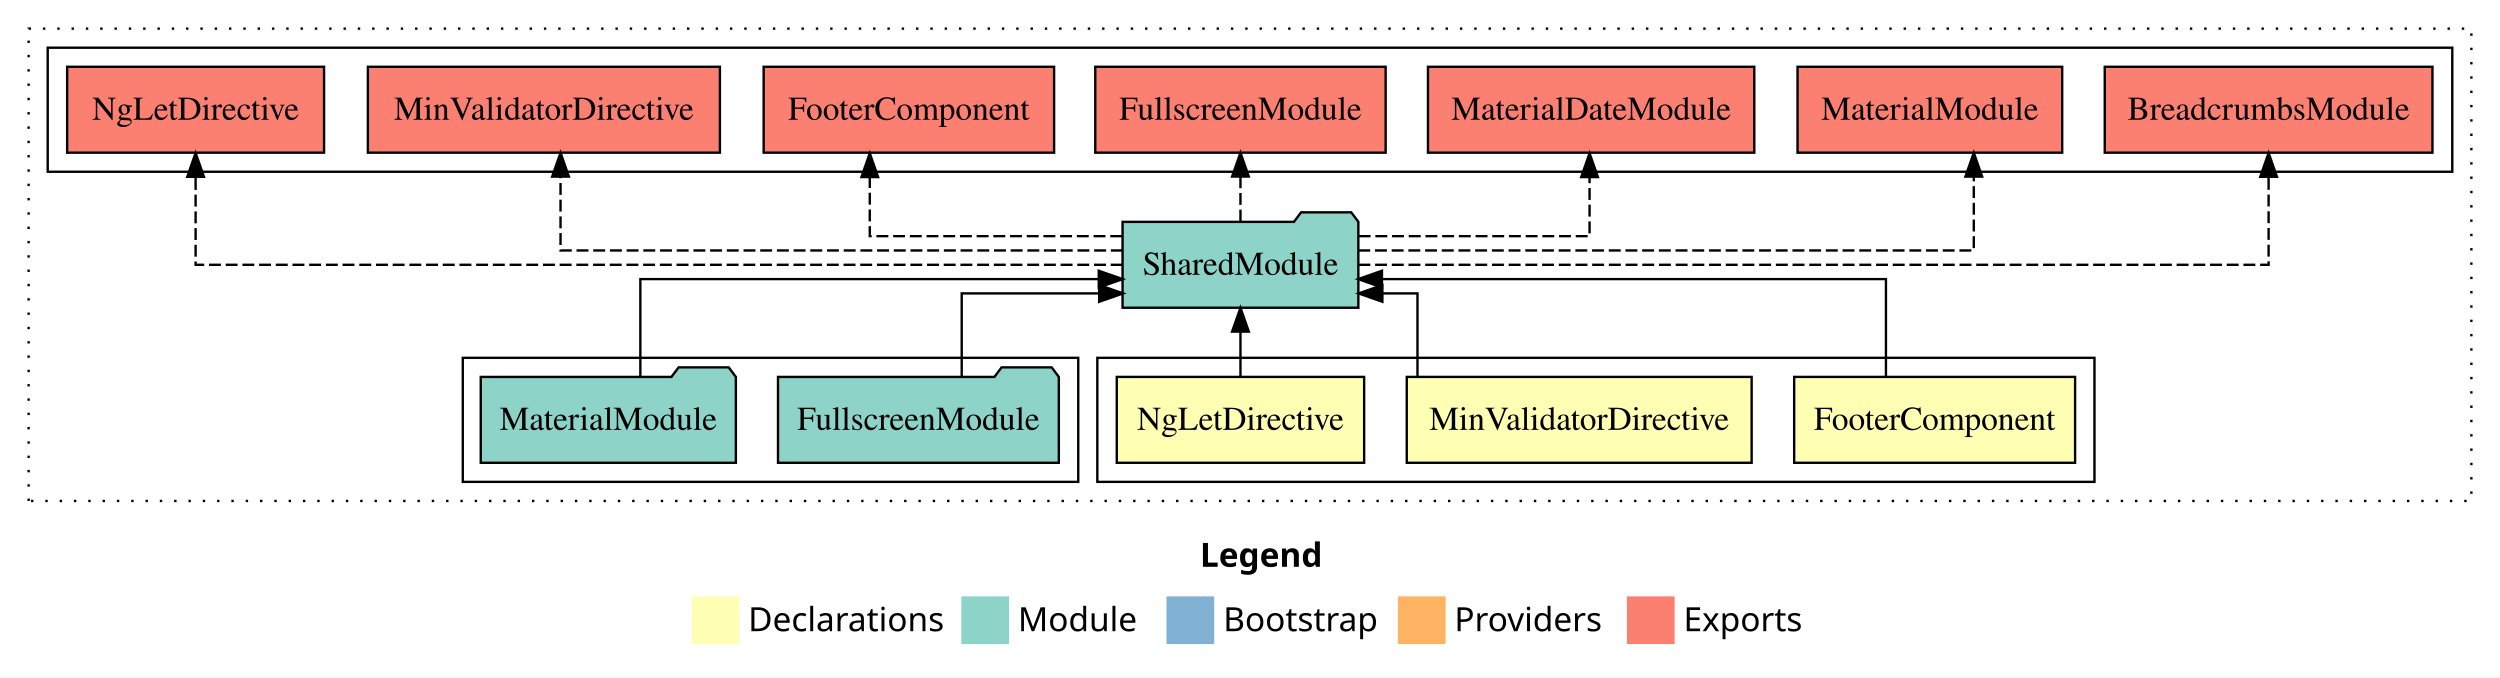
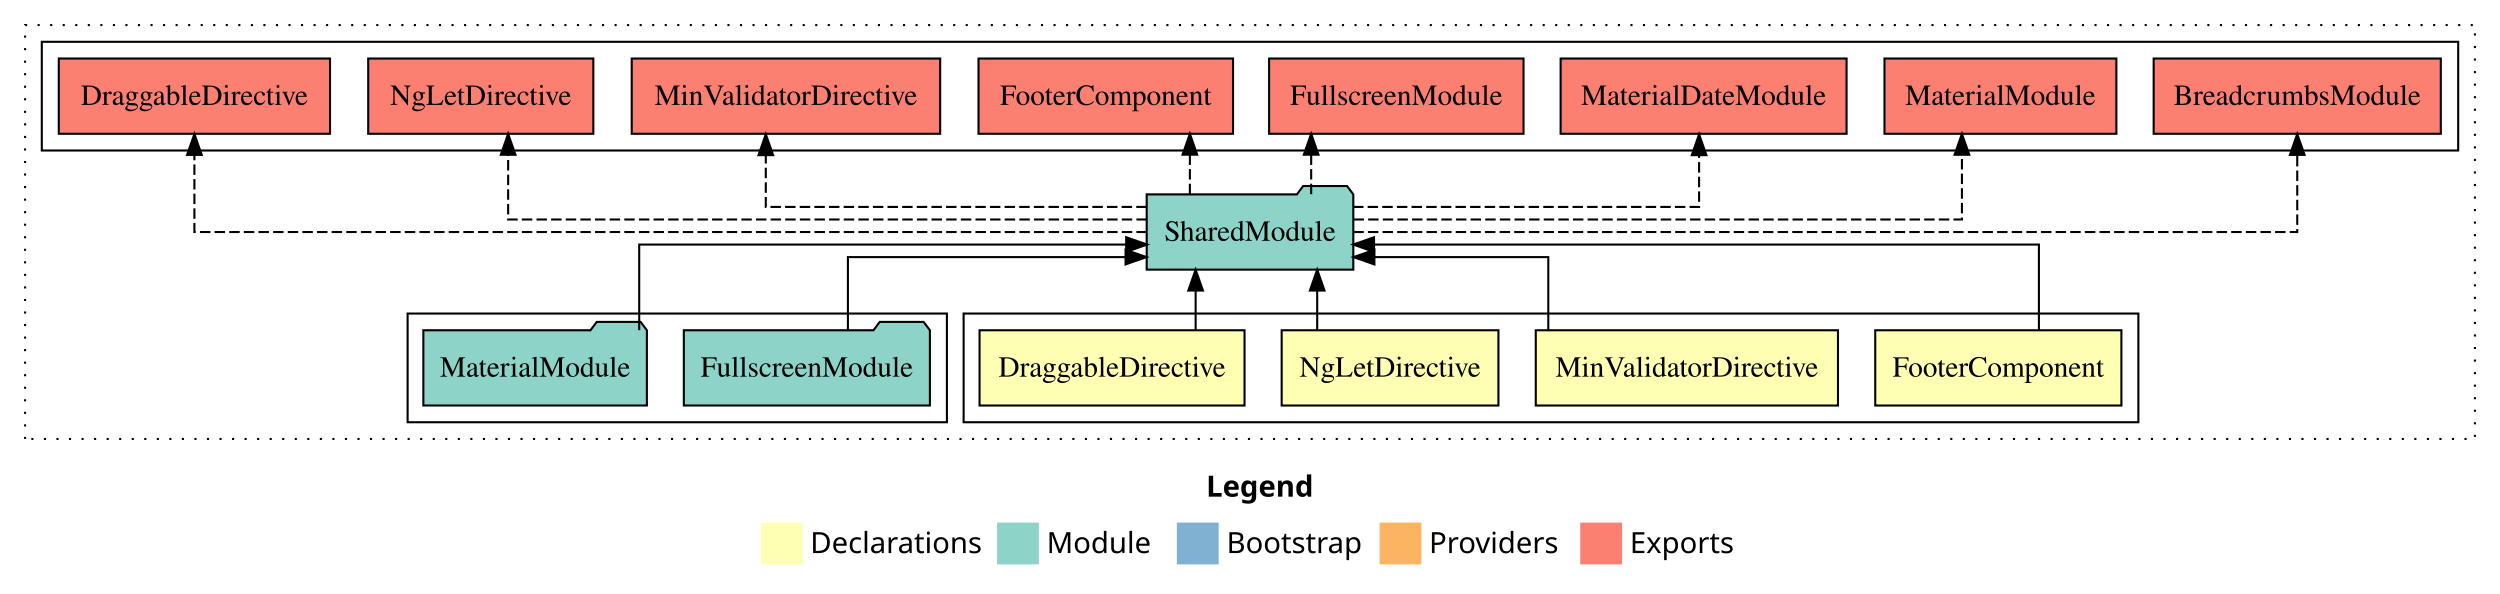
- <svg xmlns="http://www.w3.org/2000/svg" width="1048pt" height="284pt" viewBox="0.00 0.00 1048.00 284.00">
+ <svg xmlns="http://www.w3.org/2000/svg" width="1196pt" height="284pt" viewBox="0.00 0.00 1196.00 284.00">
  <g id="graph0" class="graph" transform="scale(1 1) rotate(0) translate(4 280)">
-     <polygon fill="#ffffff" stroke="transparent" points="-4,4 -4,-280 1044,-280 1044,4 -4,4" />
-     <text text-anchor="start" x="499.009" y="-42.4" font-family="sans-serif" font-weight="bold" font-size="14.00" fill="#000000">Legend</text>
-     <polygon fill="#ffffb3" stroke="transparent" points="286,-10 286,-30 306,-30 306,-10 286,-10" />
-     <text text-anchor="start" x="309.629" y="-15.4" font-family="sans-serif" font-size="14.00" fill="#000000">  Declarations</text>
-     <polygon fill="#8dd3c7" stroke="transparent" points="399,-10 399,-30 419,-30 419,-10 399,-10" />
-     <text text-anchor="start" x="422.725" y="-15.4" font-family="sans-serif" font-size="14.00" fill="#000000">  Module</text>
-     <polygon fill="#80b1d3" stroke="transparent" points="485,-10 485,-30 505,-30 505,-10 485,-10" />
-     <text text-anchor="start" x="508.781" y="-15.4" font-family="sans-serif" font-size="14.00" fill="#000000">  Bootstrap</text>
-     <polygon fill="#fdb462" stroke="transparent" points="582,-10 582,-30 602,-30 602,-10 582,-10" />
-     <text text-anchor="start" x="605.673" y="-15.4" font-family="sans-serif" font-size="14.00" fill="#000000">  Providers</text>
-     <polygon fill="#fb8072" stroke="transparent" points="678,-10 678,-30 698,-30 698,-10 678,-10" />
-     <text text-anchor="start" x="701.726" y="-15.4" font-family="sans-serif" font-size="14.00" fill="#000000">  Exports</text>
+     <polygon fill="#ffffff" stroke="transparent" points="-4,4 -4,-280 1192,-280 1192,4 -4,4" />
+     <text text-anchor="start" x="573.009" y="-42.4" font-family="sans-serif" font-weight="bold" font-size="14.00" fill="#000000">Legend</text>
+     <polygon fill="#ffffb3" stroke="transparent" points="360,-10 360,-30 380,-30 380,-10 360,-10" />
+     <text text-anchor="start" x="383.629" y="-15.4" font-family="sans-serif" font-size="14.00" fill="#000000">  Declarations</text>
+     <polygon fill="#8dd3c7" stroke="transparent" points="473,-10 473,-30 493,-30 493,-10 473,-10" />
+     <text text-anchor="start" x="496.725" y="-15.4" font-family="sans-serif" font-size="14.00" fill="#000000">  Module</text>
+     <polygon fill="#80b1d3" stroke="transparent" points="559,-10 559,-30 579,-30 579,-10 559,-10" />
+     <text text-anchor="start" x="582.781" y="-15.4" font-family="sans-serif" font-size="14.00" fill="#000000">  Bootstrap</text>
+     <polygon fill="#fdb462" stroke="transparent" points="656,-10 656,-30 676,-30 676,-10 656,-10" />
+     <text text-anchor="start" x="679.673" y="-15.4" font-family="sans-serif" font-size="14.00" fill="#000000">  Providers</text>
+     <polygon fill="#fb8072" stroke="transparent" points="752,-10 752,-30 772,-30 772,-10 752,-10" />
+     <text text-anchor="start" x="775.726" y="-15.4" font-family="sans-serif" font-size="14.00" fill="#000000">  Exports</text>
    <g id="clust1" class="cluster">
-       <polygon fill="none" stroke="#000000" stroke-dasharray="1,5" points="8,-70 8,-268 1032,-268 1032,-70 8,-70" />
+       <polygon fill="none" stroke="#000000" stroke-dasharray="1,5" points="8,-70 8,-268 1180,-268 1180,-70 8,-70" />
    </g>
    <g id="clust2" class="cluster">
-       <polygon fill="none" stroke="#000000" points="456,-78 456,-130 874,-130 874,-78 456,-78" />
-     </g>
-     <g id="clust6" class="cluster">
-       <polygon fill="none" stroke="#000000" points="190,-78 190,-130 448,-130 448,-78 190,-78" />
+       <polygon fill="none" stroke="#000000" points="457,-78 457,-130 1019,-130 1019,-78 457,-78" />
    </g>
    <g id="clust7" class="cluster">
-       <polygon fill="none" stroke="#000000" points="16,-208 16,-260 1024,-260 1024,-208 16,-208" />
+       <polygon fill="none" stroke="#000000" points="191,-78 191,-130 449,-130 449,-78 191,-78" />
+     </g>
+     <g id="clust8" class="cluster">
+       <polygon fill="none" stroke="#000000" points="16,-208 16,-260 1172,-260 1172,-208 16,-208" />
    </g>
    <g id="node1" class="node">
-       <polygon fill="#ffffb3" stroke="#000000" points="865.881,-122 748.119,-122 748.119,-86 865.881,-86 865.881,-122" />
-       <text text-anchor="middle" x="807" y="-99.8" font-family="Times,serif" font-size="14.00" fill="#000000">FooterComponent</text>
+       <polygon fill="#ffffb3" stroke="#000000" points="1010.881,-122 893.119,-122 893.119,-86 1010.881,-86 1010.881,-122" />
+       <text text-anchor="middle" x="952" y="-99.8" font-family="Times,serif" font-size="14.00" fill="#000000">FooterComponent</text>
+     </g>
+     <g id="node5" class="node">
+       <polygon fill="#8dd3c7" stroke="#000000" points="643.423,-187 640.423,-191 619.423,-191 616.423,-187 544.577,-187 544.577,-151 643.423,-151 643.423,-187" />
+       <text text-anchor="middle" x="594" y="-164.8" font-family="Times,serif" font-size="14.00" fill="#000000">SharedModule</text>
+     </g>
+     <g id="edge1" class="edge">
+       <path fill="none" stroke="#000000" d="M971.412,-122.022C971.412,-139.373 971.412,-163 971.412,-163 971.412,-163 653.34,-163 653.34,-163" />
+       <polygon fill="#000000" stroke="#000000" points="653.34,-159.5 643.34,-163 653.34,-166.5 653.34,-159.5" />
+     </g>
+     <g id="node2" class="node">
+       <polygon fill="#ffffb3" stroke="#000000" points="875.287,-122 730.713,-122 730.713,-86 875.287,-86 875.287,-122" />
+       <text text-anchor="middle" x="803" y="-99.8" font-family="Times,serif" font-size="14.00" fill="#000000">MinValidatorDirective</text>
+     </g>
+     <g id="edge2" class="edge">
+       <path fill="none" stroke="#000000" d="M736.704,-122.24C736.704,-137.571 736.704,-157 736.704,-157 736.704,-157 653.51,-157 653.51,-157" />
+       <polygon fill="#000000" stroke="#000000" points="653.51,-153.5 643.51,-157 653.51,-160.5 653.51,-153.5" />
+     </g>
+     <g id="node3" class="node">
+       <polygon fill="#ffffb3" stroke="#000000" points="712.847,-122 609.153,-122 609.153,-86 712.847,-86 712.847,-122" />
+       <text text-anchor="middle" x="661" y="-99.8" font-family="Times,serif" font-size="14.00" fill="#000000">NgLetDirective</text>
+     </g>
+     <g id="edge3" class="edge">
+       <path fill="none" stroke="#000000" d="M626.144,-122.106C626.144,-122.106 626.144,-140.991 626.144,-140.991" />
+       <polygon fill="#000000" stroke="#000000" points="622.644,-140.991 626.144,-150.991 629.644,-140.991 622.644,-140.991" />
    </g>
    <g id="node4" class="node">
-       <polygon fill="#8dd3c7" stroke="#000000" points="565.423,-187 562.423,-191 541.423,-191 538.423,-187 466.577,-187 466.577,-151 565.423,-151 565.423,-187" />
-       <text text-anchor="middle" x="516" y="-164.8" font-family="Times,serif" font-size="14.00" fill="#000000">SharedModule</text>
+       <polygon fill="#ffffb3" stroke="#000000" points="591.385,-122 464.615,-122 464.615,-86 591.385,-86 591.385,-122" />
+       <text text-anchor="middle" x="528" y="-99.8" font-family="Times,serif" font-size="14.00" fill="#000000">DraggableDirective</text>
    </g>
-     <g id="edge1" class="edge">
-       <path fill="none" stroke="#000000" d="M786.588,-122.022C786.588,-139.373 786.588,-163 786.588,-163 786.588,-163 575.315,-163 575.315,-163" />
-       <polygon fill="#000000" stroke="#000000" points="575.316,-159.5 565.315,-163 575.315,-166.5 575.316,-159.5" />
+     <g id="edge4" class="edge">
+       <path fill="none" stroke="#000000" d="M567.991,-122.106C567.991,-122.106 567.991,-140.991 567.991,-140.991" />
+       <polygon fill="#000000" stroke="#000000" points="564.491,-140.991 567.991,-150.991 571.491,-140.991 564.491,-140.991" />
    </g>
-     <g id="node2" class="node">
-       <polygon fill="#ffffb3" stroke="#000000" points="730.287,-122 585.713,-122 585.713,-86 730.287,-86 730.287,-122" />
-       <text text-anchor="middle" x="658" y="-99.8" font-family="Times,serif" font-size="14.00" fill="#000000">MinValidatorDirective</text>
+     <g id="node8" class="node">
+       <polygon fill="#fb8072" stroke="#000000" points="1163.687,-252 1026.313,-252 1026.313,-216 1163.687,-216 1163.687,-252" />
+       <text text-anchor="middle" x="1095" y="-229.8" font-family="Times,serif" font-size="14.00" fill="#000000">BreadcrumbsModule </text>
    </g>
-     <g id="edge2" class="edge">
-       <path fill="none" stroke="#000000" d="M590.204,-122.24C590.204,-137.571 590.204,-157 590.204,-157 590.204,-157 575.495,-157 575.495,-157" />
-       <polygon fill="#000000" stroke="#000000" points="575.495,-153.5 565.495,-157 575.495,-160.5 575.495,-153.5" />
+     <g id="edge7" class="edge">
+       <path fill="none" stroke="#000000" stroke-dasharray="5,2" d="M643.409,-169C769.804,-169 1095,-169 1095,-169 1095,-169 1095,-205.894 1095,-205.894" />
+       <polygon fill="#000000" stroke="#000000" points="1091.5,-205.894 1095,-215.894 1098.5,-205.894 1091.5,-205.894" />
    </g>
-     <g id="node3" class="node">
-       <polygon fill="#ffffb3" stroke="#000000" points="567.847,-122 464.153,-122 464.153,-86 567.847,-86 567.847,-122" />
-       <text text-anchor="middle" x="516" y="-99.8" font-family="Times,serif" font-size="14.00" fill="#000000">NgLetDirective</text>
+     <g id="node9" class="node">
+       <polygon fill="#fb8072" stroke="#000000" points="1008.472,-252 897.528,-252 897.528,-216 1008.472,-216 1008.472,-252" />
+       <text text-anchor="middle" x="953" y="-229.8" font-family="Times,serif" font-size="14.00" fill="#000000">MaterialModule </text>
    </g>
-     <g id="edge3" class="edge">
-       <path fill="none" stroke="#000000" d="M516,-122.106C516,-122.106 516,-140.991 516,-140.991" />
-       <polygon fill="#000000" stroke="#000000" points="512.5,-140.991 516,-150.991 519.5,-140.991 512.5,-140.991" />
+     <g id="edge8" class="edge">
+       <path fill="none" stroke="#000000" stroke-dasharray="5,2" d="M643.524,-175C737.986,-175 934.588,-175 934.588,-175 934.588,-175 934.588,-205.977 934.588,-205.977" />
+       <polygon fill="#000000" stroke="#000000" points="931.088,-205.977 934.588,-215.977 938.088,-205.977 931.088,-205.977" />
+     </g>
+     <g id="node10" class="node">
+       <polygon fill="#fb8072" stroke="#000000" points="879.397,-252 742.603,-252 742.603,-216 879.397,-216 879.397,-252" />
+       <text text-anchor="middle" x="811" y="-229.8" font-family="Times,serif" font-size="14.00" fill="#000000">MaterialDateModule </text>
+     </g>
+     <g id="edge9" class="edge">
+       <path fill="none" stroke="#000000" stroke-dasharray="5,2" d="M643.29,-181C706.721,-181 808.847,-181 808.847,-181 808.847,-181 808.847,-205.76 808.847,-205.76" />
+       <polygon fill="#000000" stroke="#000000" points="805.347,-205.76 808.847,-215.76 812.347,-205.76 805.347,-205.76" />
+     </g>
+     <g id="node11" class="node">
+       <polygon fill="#fb8072" stroke="#000000" points="724.863,-252 603.137,-252 603.137,-216 724.863,-216 724.863,-252" />
+       <text text-anchor="middle" x="664" y="-229.8" font-family="Times,serif" font-size="14.00" fill="#000000">FullscreenModule </text>
+     </g>
+     <g id="edge10" class="edge">
+       <path fill="none" stroke="#000000" stroke-dasharray="5,2" d="M623.265,-187.106C623.265,-187.106 623.265,-205.991 623.265,-205.991" />
+       <polygon fill="#000000" stroke="#000000" points="619.765,-205.991 623.265,-215.991 626.765,-205.991 619.765,-205.991" />
+     </g>
+     <g id="node12" class="node">
+       <polygon fill="#fb8072" stroke="#000000" points="585.881,-252 464.119,-252 464.119,-216 585.881,-216 585.881,-252" />
+       <text text-anchor="middle" x="525" y="-229.8" font-family="Times,serif" font-size="14.00" fill="#000000">FooterComponent </text>
+     </g>
+     <g id="edge11" class="edge">
+       <path fill="none" stroke="#000000" stroke-dasharray="5,2" d="M565.24,-187.106C565.24,-187.106 565.24,-205.991 565.24,-205.991" />
+       <polygon fill="#000000" stroke="#000000" points="561.74,-205.991 565.24,-215.991 568.74,-205.991 561.74,-205.991" />
+     </g>
+     <g id="node13" class="node">
+       <polygon fill="#fb8072" stroke="#000000" points="445.786,-252 298.214,-252 298.214,-216 445.786,-216 445.786,-252" />
+       <text text-anchor="middle" x="372" y="-229.8" font-family="Times,serif" font-size="14.00" fill="#000000">MinValidatorDirective </text>
+     </g>
+     <g id="edge12" class="edge">
+       <path fill="none" stroke="#000000" stroke-dasharray="5,2" d="M544.591,-181C476.56,-181 362.356,-181 362.356,-181 362.356,-181 362.356,-205.76 362.356,-205.76" />
+       <polygon fill="#000000" stroke="#000000" points="358.856,-205.76 362.356,-215.76 365.856,-205.76 358.856,-205.76" />
+     </g>
+     <g id="node14" class="node">
+       <polygon fill="#fb8072" stroke="#000000" points="279.848,-252 172.152,-252 172.152,-216 279.848,-216 279.848,-252" />
+       <text text-anchor="middle" x="226" y="-229.8" font-family="Times,serif" font-size="14.00" fill="#000000">NgLetDirective </text>
+     </g>
+     <g id="edge13" class="edge">
+       <path fill="none" stroke="#000000" stroke-dasharray="5,2" d="M544.652,-175C447.133,-175 239.094,-175 239.094,-175 239.094,-175 239.094,-205.977 239.094,-205.977" />
+       <polygon fill="#000000" stroke="#000000" points="235.594,-205.977 239.094,-215.977 242.594,-205.977 235.594,-205.977" />
+     </g>
+     <g id="node15" class="node">
+       <polygon fill="#fb8072" stroke="#000000" points="153.885,-252 24.116,-252 24.116,-216 153.885,-216 153.885,-252" />
+       <text text-anchor="middle" x="89" y="-229.8" font-family="Times,serif" font-size="14.00" fill="#000000">DraggableDirective </text>
+     </g>
+     <g id="edge14" class="edge">
+       <path fill="none" stroke="#000000" stroke-dasharray="5,2" d="M544.659,-169C417.588,-169 89,-169 89,-169 89,-169 89,-205.894 89,-205.894" />
+       <polygon fill="#000000" stroke="#000000" points="85.5,-205.894 89,-215.894 92.5,-205.894 85.5,-205.894" />
+     </g>
+     <g id="node6" class="node">
+       <polygon fill="#8dd3c7" stroke="#000000" points="440.863,-122 437.863,-126 416.863,-126 413.863,-122 323.137,-122 323.137,-86 440.863,-86 440.863,-122" />
+       <text text-anchor="middle" x="382" y="-99.8" font-family="Times,serif" font-size="14.00" fill="#000000">FullscreenModule</text>
+     </g>
+     <g id="edge5" class="edge">
+       <path fill="none" stroke="#000000" d="M401.644,-122.24C401.644,-137.571 401.644,-157 401.644,-157 401.644,-157 534.463,-157 534.463,-157" />
+       <polygon fill="#000000" stroke="#000000" points="534.463,-160.5 544.463,-157 534.463,-153.5 534.463,-160.5" />
    </g>
    <g id="node7" class="node">
-       <polygon fill="#fb8072" stroke="#000000" points="1015.687,-252 878.313,-252 878.313,-216 1015.687,-216 1015.687,-252" />
-       <text text-anchor="middle" x="947" y="-229.8" font-family="Times,serif" font-size="14.00" fill="#000000">BreadcrumbsModule </text>
+       <polygon fill="#8dd3c7" stroke="#000000" points="305.471,-122 302.471,-126 281.471,-126 278.471,-122 198.529,-122 198.529,-86 305.471,-86 305.471,-122" />
+       <text text-anchor="middle" x="252" y="-99.8" font-family="Times,serif" font-size="14.00" fill="#000000">MaterialModule</text>
    </g>
    <g id="edge6" class="edge">
-       <path fill="none" stroke="#000000" stroke-dasharray="5,2" d="M565.441,-169C678.651,-169 947,-169 947,-169 947,-169 947,-205.894 947,-205.894" />
-       <polygon fill="#000000" stroke="#000000" points="943.5,-205.894 947,-215.894 950.5,-205.894 943.5,-205.894" />
-     </g>
-     <g id="node8" class="node">
-       <polygon fill="#fb8072" stroke="#000000" points="860.472,-252 749.528,-252 749.528,-216 860.472,-216 860.472,-252" />
-       <text text-anchor="middle" x="805" y="-229.8" font-family="Times,serif" font-size="14.00" fill="#000000">MaterialModule </text>
-     </g>
-     <g id="edge7" class="edge">
-       <path fill="none" stroke="#000000" stroke-dasharray="5,2" d="M565.391,-175C652.289,-175 823.412,-175 823.412,-175 823.412,-175 823.412,-205.977 823.412,-205.977" />
-       <polygon fill="#000000" stroke="#000000" points="819.912,-205.977 823.412,-215.977 826.912,-205.977 819.912,-205.977" />
-     </g>
-     <g id="node9" class="node">
-       <polygon fill="#fb8072" stroke="#000000" points="731.397,-252 594.603,-252 594.603,-216 731.397,-216 731.397,-252" />
-       <text text-anchor="middle" x="663" y="-229.8" font-family="Times,serif" font-size="14.00" fill="#000000">MaterialDateModule </text>
-     </g>
-     <g id="edge8" class="edge">
-       <path fill="none" stroke="#000000" stroke-dasharray="5,2" d="M565.547,-181C608.003,-181 662.347,-181 662.347,-181 662.347,-181 662.347,-205.76 662.347,-205.76" />
-       <polygon fill="#000000" stroke="#000000" points="658.847,-205.76 662.347,-215.76 665.847,-205.76 658.847,-205.76" />
-     </g>
-     <g id="node10" class="node">
-       <polygon fill="#fb8072" stroke="#000000" points="576.863,-252 455.137,-252 455.137,-216 576.863,-216 576.863,-252" />
-       <text text-anchor="middle" x="516" y="-229.8" font-family="Times,serif" font-size="14.00" fill="#000000">FullscreenModule </text>
-     </g>
-     <g id="edge9" class="edge">
-       <path fill="none" stroke="#000000" stroke-dasharray="5,2" d="M516,-187.106C516,-187.106 516,-205.991 516,-205.991" />
-       <polygon fill="#000000" stroke="#000000" points="512.5,-205.991 516,-215.991 519.5,-205.991 512.5,-205.991" />
-     </g>
-     <g id="node11" class="node">
-       <polygon fill="#fb8072" stroke="#000000" points="437.881,-252 316.119,-252 316.119,-216 437.881,-216 437.881,-252" />
-       <text text-anchor="middle" x="377" y="-229.8" font-family="Times,serif" font-size="14.00" fill="#000000">FooterComponent </text>
-     </g>
-     <g id="edge10" class="edge">
-       <path fill="none" stroke="#000000" stroke-dasharray="5,2" d="M466.406,-181C420.93,-181 360.609,-181 360.609,-181 360.609,-181 360.609,-205.76 360.609,-205.76" />
-       <polygon fill="#000000" stroke="#000000" points="357.109,-205.76 360.609,-215.76 364.109,-205.76 357.109,-205.76" />
-     </g>
-     <g id="node12" class="node">
-       <polygon fill="#fb8072" stroke="#000000" points="297.786,-252 150.214,-252 150.214,-216 297.786,-216 297.786,-252" />
-       <text text-anchor="middle" x="224" y="-229.8" font-family="Times,serif" font-size="14.00" fill="#000000">MinValidatorDirective </text>
-     </g>
-     <g id="edge11" class="edge">
-       <path fill="none" stroke="#000000" stroke-dasharray="5,2" d="M466.678,-175C385.1,-175 230.974,-175 230.974,-175 230.974,-175 230.974,-205.977 230.974,-205.977" />
-       <polygon fill="#000000" stroke="#000000" points="227.474,-205.977 230.974,-215.977 234.474,-205.977 227.474,-205.977" />
-     </g>
-     <g id="node13" class="node">
-       <polygon fill="#fb8072" stroke="#000000" points="131.848,-252 24.152,-252 24.152,-216 131.848,-216 131.848,-252" />
-       <text text-anchor="middle" x="78" y="-229.8" font-family="Times,serif" font-size="14.00" fill="#000000">NgLetDirective </text>
-     </g>
-     <g id="edge12" class="edge">
-       <path fill="none" stroke="#000000" stroke-dasharray="5,2" d="M466.607,-169C352.059,-169 78,-169 78,-169 78,-169 78,-205.894 78,-205.894" />
-       <polygon fill="#000000" stroke="#000000" points="74.5,-205.894 78,-215.894 81.5,-205.894 74.5,-205.894" />
-     </g>
-     <g id="node5" class="node">
-       <polygon fill="#8dd3c7" stroke="#000000" points="439.863,-122 436.863,-126 415.863,-126 412.863,-122 322.137,-122 322.137,-86 439.863,-86 439.863,-122" />
-       <text text-anchor="middle" x="381" y="-99.8" font-family="Times,serif" font-size="14.00" fill="#000000">FullscreenModule</text>
-     </g>
-     <g id="edge4" class="edge">
-       <path fill="none" stroke="#000000" d="M399.15,-122.24C399.15,-137.571 399.15,-157 399.15,-157 399.15,-157 456.784,-157 456.784,-157" />
-       <polygon fill="#000000" stroke="#000000" points="456.784,-160.5 466.784,-157 456.784,-153.5 456.784,-160.5" />
-     </g>
-     <g id="node6" class="node">
-       <polygon fill="#8dd3c7" stroke="#000000" points="304.471,-122 301.471,-126 280.471,-126 277.471,-122 197.529,-122 197.529,-86 304.471,-86 304.471,-122" />
-       <text text-anchor="middle" x="251" y="-99.8" font-family="Times,serif" font-size="14.00" fill="#000000">MaterialModule</text>
-     </g>
-     <g id="edge5" class="edge">
-       <path fill="none" stroke="#000000" d="M264.434,-122.022C264.434,-139.373 264.434,-163 264.434,-163 264.434,-163 456.599,-163 456.599,-163" />
-       <polygon fill="#000000" stroke="#000000" points="456.599,-166.5 466.599,-163 456.599,-159.5 456.599,-166.5" />
+       <path fill="none" stroke="#000000" d="M301.796,-122.022C301.796,-139.373 301.796,-163 301.796,-163 301.796,-163 534.762,-163 534.762,-163" />
+       <polygon fill="#000000" stroke="#000000" points="534.762,-166.5 544.762,-163 534.762,-159.5 534.762,-166.5" />
    </g>
  </g>
</svg>
